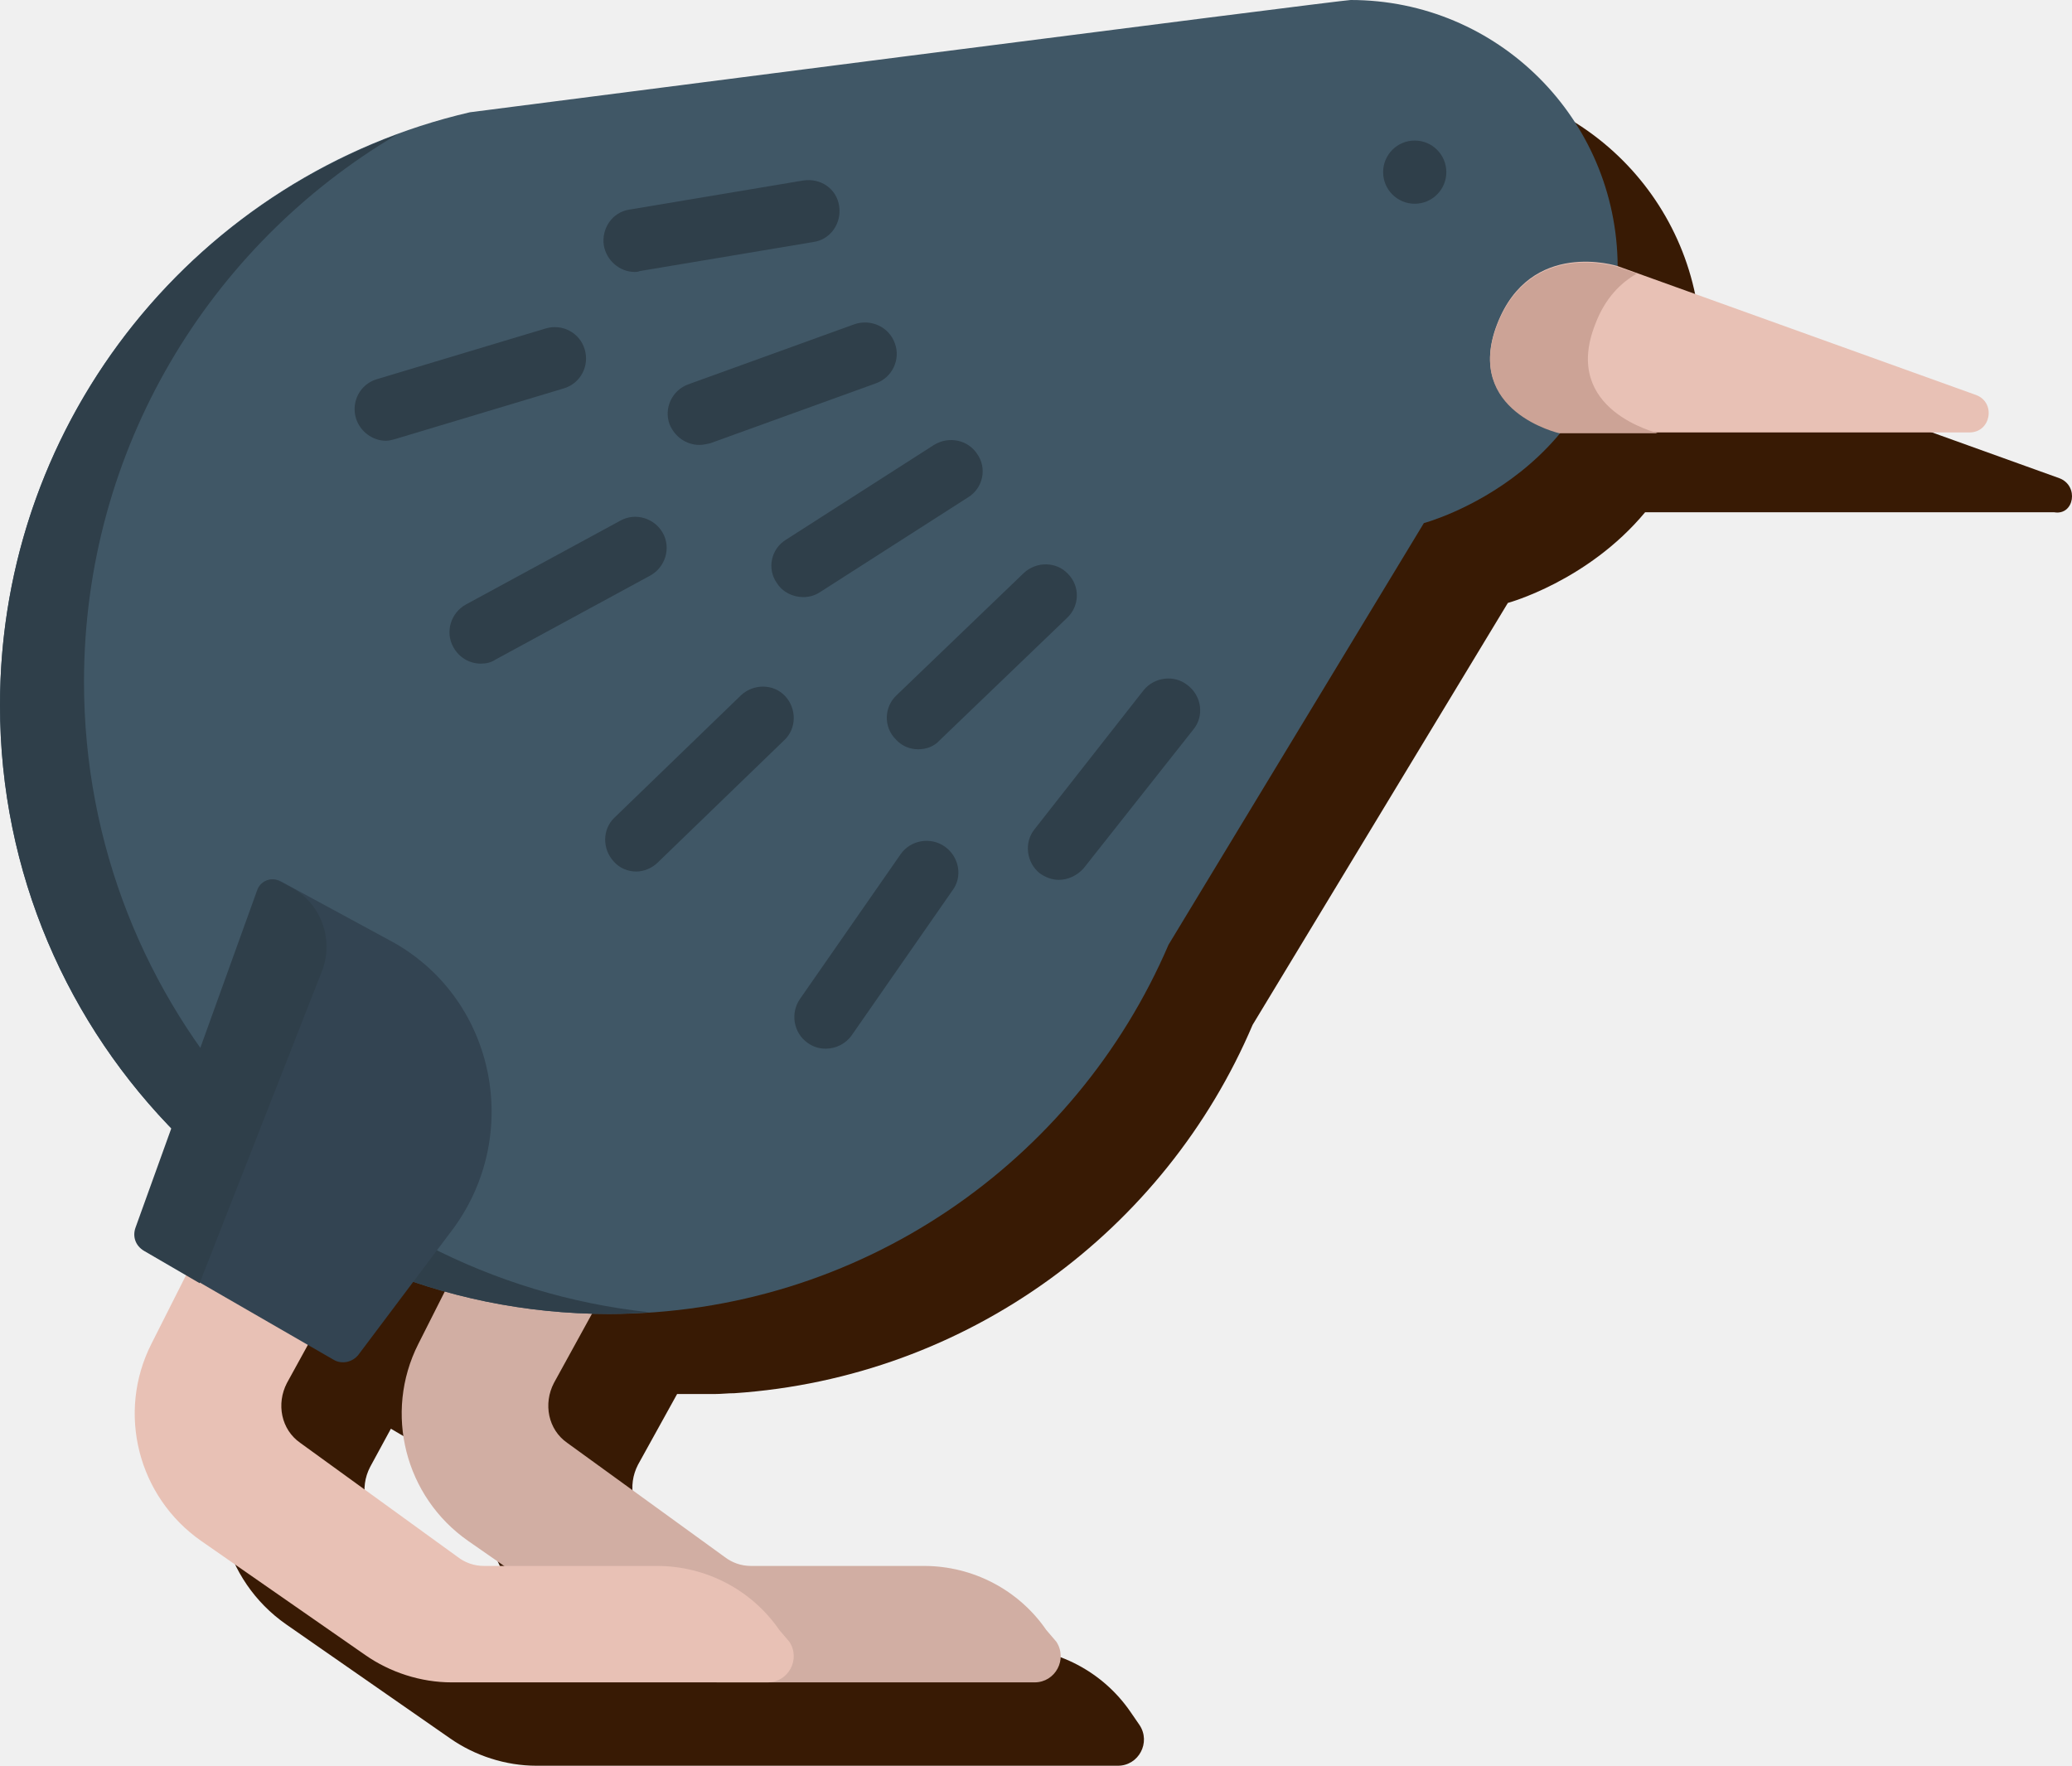
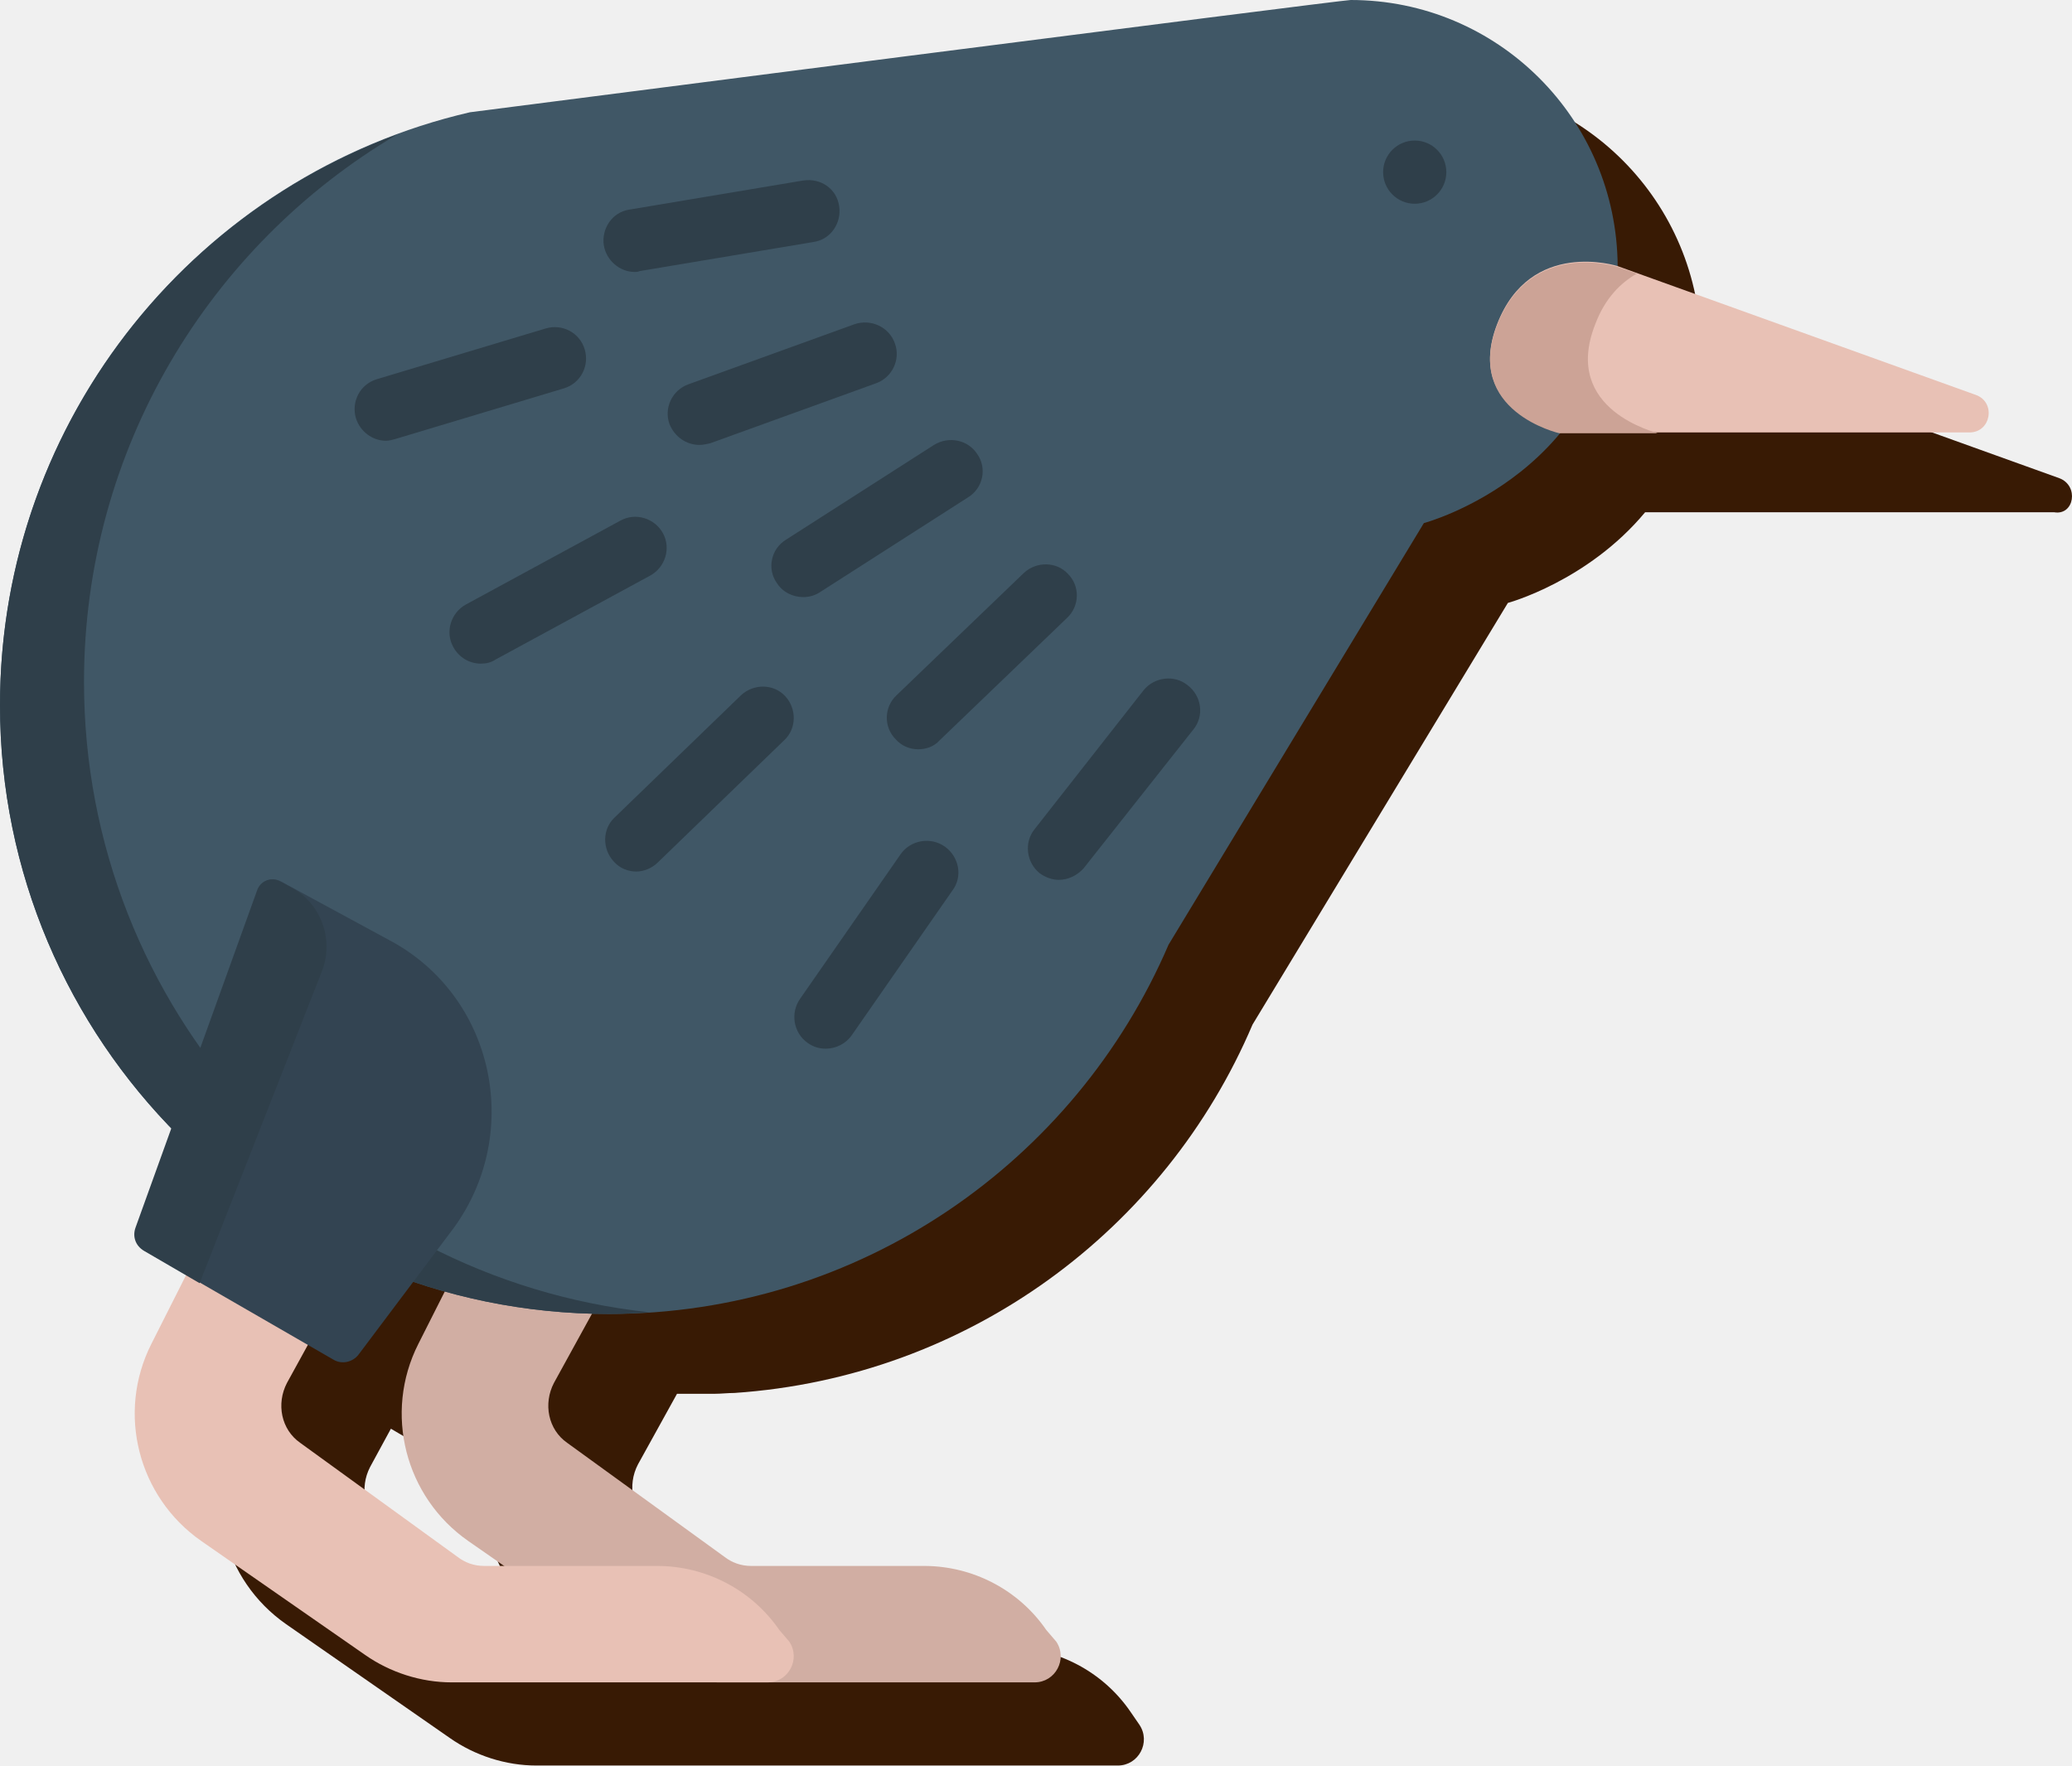
- <svg xmlns="http://www.w3.org/2000/svg" width="65.915mm" height="56.171mm" viewBox="0 0 65.915 56.171" version="1.1" id="svg543">
-   <defs id="defs537">
-     <clipPath clipPathUnits="userSpaceOnUse" id="clipPath488">
-       <g id="use490">
-         <g id="g687">
-           <path d="m 112.7,378 c 9.8,1.2 19.2,2 28.2,2.5 -8.2,5.1 -18.4,10.5 -24.6,13.5 -3.3,1.6 -21.5,9.9 1.2,14.5 20.2,4.1 52.9,-15.4 68.6,-25.9 2.4,1.2 5.2,2.3 8.2,3.4 0,0 22.5,7 49,4.1 0,0.1 0,0.2 -0.1,0.3 0,0.2 -0.1,0.4 -0.1,0.6 0,0.2 -0.1,0.4 -0.1,0.5 0,0.2 -0.1,0.4 -0.1,0.6 0,0.2 0,0.3 0,0.5 0,0.2 0,0.4 -0.1,0.6 0,0.2 0,0.3 0,0.5 0,0.2 0,0.4 0,0.6 0,0.1 0,0.3 0,0.4 0,0.2 0,0.4 0,0.6 0,0.1 0,0.2 0,0.4 0,0.2 0,0.4 0,0.7 0,0.1 0,0.2 0,0.3 0,0.2 0,0.5 0.1,0.7 v 0 0 c 0.4,4.6 2.1,8.4 3.8,10.9 l -6.1,2.4 c -1.5,0.6 -2.2,2.3 -1.6,3.7 0.4,1.1 1.5,1.8 2.7,1.8 0.4,0 0.7,-0.1 1.1,-0.2 l 10.9,-4.3 17.4,8.9 c 0.4,0.2 0.9,0.3 1.3,0.3 1,0 2.1,-0.6 2.6,-1.6 0.7,-1.4 0.2,-3.2 -1.2,-3.9 l -7.9,-4 10.9,-0.4 c 1.6,-0.1 2.8,-1.4 2.8,-3 -0.1,-1.6 -1.4,-2.8 -3,-2.8 l -19.9,0.7 c -0.2,-0.2 -0.5,-0.4 -0.8,-0.5 -0.2,-0.6 -0.5,-1.2 -1,-1.8 0,0 -2,-2.3 -2.7,-6.2 v 0 c -0.2,-1 -0.3,-2.1 -0.2,-3.3 0,-0.1 0,-0.1 0,-0.2 0,-0.2 0,-0.3 0,-0.5 0,-0.1 0,-0.2 0,-0.3 0,-0.2 0,-0.3 0.1,-0.5 0,-0.1 0,-0.2 0.1,-0.4 0,-0.2 0.1,-0.3 0.1,-0.5 0,-0.1 0.1,-0.3 0.1,-0.4 0,-0.2 0.1,-0.3 0.1,-0.5 0,-0.1 0.1,-0.3 0.1,-0.4 0,-0.1 0.1,-0.3 0.1,-0.4 0,-0.2 0.1,-0.3 0.1,-0.5 0,-0.1 0.1,-0.3 0.1,-0.4 0.1,-0.2 0.1,-0.3 0.2,-0.5 0,-0.1 0.1,-0.2 0.1,-0.3 3.1,-0.6 6.2,-1.4 9.3,-2.4 0,0 0,0 0,0.1 0,0.1 0,0.2 0,0.3 0,0.2 0,0.4 0,0.6 0,0.1 0,0.2 0,0.2 0.3,4.5 1.9,8.2 3.5,10.6 l -5.5,2.2 c -1.3,0.5 -2,2.1 -1.5,3.4 0.4,1 1.4,1.7 2.4,1.7 0.3,0 0.6,-0.1 1,-0.2 l 9.9,-3.9 15.9,8.1 c 0.4,0.2 0.8,0.3 1.2,0.3 1,0 1.9,-0.5 2.3,-1.4 0.7,-1.3 0.2,-2.9 -1.1,-3.5 l -7.2,-3.7 9.9,-0.4 c 1.4,-0.1 2.6,-1.3 2.5,-2.7 -0.1,-1.4 -1.2,-2.6 -2.7,-2.5 l -18.1,0.7 c -0.2,-0.2 -0.5,-0.4 -0.7,-0.5 -0.2,-0.6 -0.5,-1.1 -0.9,-1.6 0,0 -1.8,-2.1 -2.4,-5.6 v 0 c -0.2,-0.9 -0.2,-1.9 -0.2,-3 0,-0.1 0,-0.1 0,-0.2 0,-0.2 0,-0.3 0,-0.5 0,-0.1 0,-0.2 0,-0.3 0,-0.1 0,-0.3 0.1,-0.4 0,-0.1 0,-0.2 0,-0.3 0,-0.1 0,-0.3 0.1,-0.4 0,-0.1 0,-0.1 0,-0.2 22.2,-9.5 42.9,-29.5 51.9,-69.2 0.7,-2.9 1.2,-5.8 1.5,-8.9 v 0 c 0,0 0,0 0,0 0,-0.3 0.1,-0.6 0.1,-1 0,-0.1 0,-0.2 0,-0.2 0,-0.3 0.1,-0.6 0.1,-1 0,-0.1 0,-0.1 0,-0.2 0.1,-1 0.1,-2 0.1,-3.1 0,-0.1 0,-0.2 0,-0.4 0,-0.3 0,-0.6 0,-0.9 0,-0.2 0,-0.3 0,-0.5 0,-0.3 0,-0.6 0,-0.9 0,-0.2 0,-0.3 0,-0.5 0,-0.6 0,-1.2 -0.1,-1.8 0,-0.2 0,-0.3 0,-0.5 0,-0.3 0,-0.6 -0.1,-0.9 0,-0.2 0,-0.4 -0.1,-0.7 0,-0.3 -0.1,-0.6 -0.1,-0.9 0,-0.2 0,-0.5 -0.1,-0.7 0,-0.3 -0.1,-0.6 -0.1,-0.9 0,-0.3 -0.1,-0.6 -0.1,-0.9 -0.1,-0.4 -0.1,-0.9 -0.2,-1.3 0,-0.3 -0.1,-0.7 -0.1,-1 0,-0.3 -0.1,-0.5 -0.1,-0.8 -0.1,-0.3 -0.1,-0.6 -0.2,-0.9 0,-0.3 -0.1,-0.6 -0.2,-0.8 -0.1,-0.3 -0.1,-0.7 -0.2,-1 -0.1,-0.3 -0.1,-0.5 -0.2,-0.8 -0.1,-0.6 -0.2,-1.2 -0.4,-1.8 0,-0.2 -0.1,-0.4 -0.1,-0.6 -0.1,-0.4 -0.2,-0.9 -0.3,-1.3 -0.1,-0.3 -0.1,-0.6 -0.2,-0.8 -0.1,-0.4 -0.2,-0.8 -0.3,-1.2 -0.1,-0.3 -0.1,-0.6 -0.2,-0.8 -0.1,-0.5 -0.3,-1 -0.4,-1.5 -0.1,-0.2 -0.1,-0.4 -0.2,-0.7 -0.2,-0.7 -0.4,-1.4 -0.6,-2.2 -0.1,-0.2 -0.1,-0.4 -0.2,-0.7 -0.2,-0.5 -0.3,-1.1 -0.5,-1.7 -0.1,-0.3 -0.2,-0.6 -0.3,-0.9 -0.2,-0.5 -0.3,-1.1 -0.5,-1.6 -0.1,-0.3 -0.2,-0.6 -0.3,-0.8 -0.2,-0.7 -0.4,-1.4 -0.7,-2 -0.1,-0.2 -0.1,-0.3 -0.2,-0.5 -0.3,-0.8 -0.6,-1.7 -0.9,-2.6 -0.1,-0.3 -0.2,-0.5 -0.3,-0.8 -0.2,-0.6 -0.5,-1.3 -0.7,-2 -0.1,-0.3 -0.2,-0.6 -0.3,-0.9 -0.2,-0.6 -0.5,-1.3 -0.7,-2 -0.1,-0.3 -0.2,-0.6 -0.3,-0.9 -0.4,-1 -0.7,-1.9 -1.1,-2.9 -0.3,-0.7 -0.5,-1.5 -0.7,-2.5 -0.1,-0.3 -0.1,-0.6 -0.1,-0.9 0,-0.3 -0.1,-0.6 -0.1,-1 0,-0.1 0,-0.2 0,-0.3 0,-0.1 0,-0.3 0,-0.4 0,-0.1 0,-0.2 0,-0.3 0,-0.1 0,-0.3 0,-0.4 0,-0.1 0,-0.2 0,-0.4 0,-0.1 0,-0.3 0,-0.4 0,-0.1 0,-0.3 0,-0.4 0,-0.1 0,-0.2 0,-0.4 0,-0.2 0,-0.3 0.1,-0.5 0,-0.1 0,-0.3 0.1,-0.4 0,-0.2 0.1,-0.4 0.1,-0.5 0,-0.1 0,-0.2 0.1,-0.3 0,-0.1 0.1,-0.3 0.1,-0.4 0,-0.1 0.1,-0.2 0.1,-0.3 0,-0.1 0.1,-0.3 0.1,-0.4 0,-0.1 0.1,-0.2 0.1,-0.3 0.1,-0.1 0.1,-0.3 0.2,-0.4 0,-0.1 0.1,-0.2 0.1,-0.3 0.1,-0.2 0.2,-0.4 0.3,-0.5 0,0 0,-0.1 0.1,-0.1 0,0 0,0 0,0 0.1,-0.2 0.3,-0.4 0.4,-0.6 0,0 0.1,-0.1 0.1,-0.1 0.1,-0.2 0.3,-0.3 0.4,-0.5 0.1,-0.1 0.1,-0.1 0.2,-0.2 0.1,-0.1 0.3,-0.3 0.4,-0.4 0.1,-0.1 0.1,-0.1 0.2,-0.2 0.2,-0.1 0.3,-0.3 0.5,-0.4 0.1,0 0.1,-0.1 0.2,-0.1 0,0 0,0 0,0 0.2,-0.2 0.4,-0.3 0.7,-0.4 0,0 0,0 0,0 0,0 0.1,0 0.1,-0.1 0.2,-0.1 0.5,-0.2 0.7,-0.3 0.1,0 0.1,0 0.2,-0.1 0,0 0,0 0,0 0.2,-0.1 0.4,-0.2 0.7,-0.3 0.1,0 0.2,-0.1 0.3,-0.1 0,0 0.1,0 0.1,0 0.2,-0.1 0.4,-0.1 0.6,-0.2 0.1,0 0.2,-0.1 0.3,-0.1 0.1,0 0.1,0 0.2,0 0.2,0 0.4,-0.1 0.6,-0.1 0.1,0 0.2,0 0.4,-0.1 0.1,0 0.2,0 0.3,0 0.2,0 0.4,0 0.6,-0.1 0.1,0 0.2,0 0.3,0 0.2,0 0.3,0 0.5,0 0.3,0 0.5,0 0.8,0 0.1,0 0.1,0 0.2,0 0.2,0 0.3,0 0.5,0 0.2,0 0.4,0 0.7,0 0.2,0 0.3,0 0.5,0 0.1,0 0.3,0 0.4,0 0.2,0 0.4,0 0.6,0.1 0.2,0 0.4,0 0.6,0.1 0.2,0 0.4,0.1 0.6,0.1 0.1,0 0.3,0 0.4,0.1 0.2,0 0.4,0.1 0.6,0.1 0.3,0.1 0.6,0.1 0.9,0.2 0.1,0 0.2,0 0.3,0.1 0.2,0 0.4,0.1 0.6,0.1 0.6,0.1 1.2,0.3 1.8,0.5 0,0 0,-0.1 0,-0.4 0,-0.1 0,-0.1 0,-0.2 0,-0.1 0,-0.3 0,-0.4 0,-0.3 -0.1,-0.6 -0.2,-1 -0.1,-0.5 -0.3,-1.1 -0.6,-1.7 -0.1,-0.1 -0.1,-0.2 -0.2,-0.4 -0.4,-0.8 -1,-1.8 -1.8,-2.8 -0.5,-0.7 -1.1,-1.4 -1.8,-2.1 -0.3,-0.4 -0.7,-0.7 -1.1,-1.1 -1.3,-1.3 -2.9,-2.7 -5,-4.2 0,0 0,0 0,-0.1 0,0 0,0 0,0 0,-0.1 0,-0.1 -0.1,-0.2 0,0 0,0 0,0 v 0 c -0.1,-0.4 -0.4,-1.1 -0.8,-2.1 -0.1,-0.2 -0.2,-0.4 -0.2,-0.6 -0.2,-0.5 -0.5,-1 -0.7,-1.6 -0.1,-0.2 -0.2,-0.4 -0.3,-0.6 -0.2,-0.4 -0.4,-0.8 -0.6,-1.2 -0.2,-0.5 -0.5,-0.9 -0.8,-1.4 -0.1,-0.2 -0.3,-0.4 -0.4,-0.7 -0.3,-0.5 -0.6,-0.9 -0.9,-1.4 -0.2,-0.3 -0.3,-0.5 -0.5,-0.8 -0.3,-0.4 -0.5,-0.7 -0.8,-1.1 -0.2,-0.2 -0.4,-0.5 -0.5,-0.7 -0.4,-0.5 -0.8,-0.9 -1.2,-1.4 -1.2,-1.3 -2.6,-2.6 -4.1,-3.6 -0.3,-0.2 -0.7,-0.5 -1.1,-0.7 -0.3,-0.2 -0.7,-0.4 -1,-0.6 -0.2,-0.1 -0.4,-0.2 -0.6,-0.3 -1.3,-0.6 -2.7,-1.1 -4.3,-1.4 -0.6,-0.1 -1.3,-0.2 -2,-0.2 -0.3,0 -0.7,0 -1,0 -3.2,0 -6.7,0.9 -10.7,2.9 -0.4,0.2 -0.9,0.5 -1.3,0.7 -2.7,1.6 -5.6,3.7 -8.6,6.5 -2,1.9 -4.2,4 -6.4,6.5 -0.7,0.7 -1.2,1.5 -1.8,2.2 -0.3,0.5 -0.7,1 -0.9,1.5 -0.7,1.3 -1.2,2.6 -1.7,4 -0.2,0.6 -0.3,1.2 -0.4,1.8 -0.1,0.3 -0.1,0.6 -0.2,1 -0.1,0.7 -0.2,1.3 -0.3,2.1 -0.3,2.2 -0.4,4.6 -0.6,7.6 -0.2,5.4 -0.4,12.4 -1.1,21.9 0,0 0,0 0,0 0,0 0,0 0,0 0,0 0,0.1 0,0.1 0,0 0,0 0,0.1 0,0 0,0.1 0,0.1 0,0 0,0.1 0,0.1 0,0 0,0.1 0,0.1 -0.1,0.2 -0.1,0.5 -0.3,0.9 0,0 0,0 0,0 0,0.1 -0.1,0.2 -0.1,0.4 0,0 0,0 0,0.1 -0.1,0.1 -0.1,0.3 -0.2,0.4 0,0 0,0 0,0 0,0.1 -0.1,0.2 -0.1,0.2 -0.4,0.8 -0.9,1.6 -1.3,2.4 0,0.1 -0.1,0.2 -0.1,0.2 -0.4,0.7 -0.9,1.4 -1.3,2.1 -0.1,0.1 -0.1,0.2 -0.2,0.3 -0.4,0.7 -0.9,1.3 -1.4,1.9 -0.1,0.1 -0.1,0.2 -0.2,0.3 -0.5,0.6 -0.9,1.2 -1.4,1.7 -0.1,0.1 -0.1,0.1 -0.2,0.2 0,0 0,0 0,0 -2.2,2.4 -5.1,4.9 -8.8,7.5 0,0 -0.1,0.1 -0.1,0.1 -0.4,0.3 -0.9,0.6 -1.3,0.9 -0.1,0 -0.1,0.1 -0.2,0.1 -0.5,0.3 -0.9,0.6 -1.4,0.9 -0.8,0.5 -1.6,0.9 -2.4,1.4 -7.4,3 -14.1,6 -20.2,9.1 -3.7,1.8 -7.3,3.8 -10.8,5.9 -35.1,20.5 -42.1,39.6 -42.1,39.6 v 0 C 73.4,371.3 112.7,378 112.7,378 Z" id="path623" style="fill:#381a04" />
-           <g id="g685">
-             <g id="g629">
-               <g id="g627">
-                 <path d="m 284.3,388 -20,0.7 c -1.2,0 -2.2,0.9 -2.5,2.1 -0.3,1.2 0.3,2.4 1.4,2.9 l 16.1,8.3 c 0.4,0.2 0.8,0.3 1.2,0.3 1,0 1.9,-0.5 2.3,-1.4 0.7,-1.3 0.2,-2.9 -1.1,-3.5 l -7.2,-3.7 9.9,-0.4 c 1.4,-0.1 2.6,-1.3 2.5,-2.7 0.1,-1.5 -1.1,-2.6 -2.6,-2.6 z" id="path625" style="fill:#de8976" />
-               </g>
-             </g>
-             <g id="g635">
-               <g id="g633">
-                 <path d="m 263.5,388.2 -11.9,4.7 c -1.3,0.5 -2,2.1 -1.5,3.4 0.4,1 1.4,1.7 2.4,1.7 0.3,0 0.6,-0.1 1,-0.2 l 11.9,-4.7 c 1.3,-0.5 2,-2.1 1.5,-3.4 -0.5,-1.4 -2,-2 -3.4,-1.5 z" id="path631" style="fill:#de8976" />
-               </g>
-             </g>
-             <g id="g639">
-               <path d="m 263.7,363.1 c -2,-1.2 -4.6,-0.6 -5.8,1.3 -8,12.8 -3.2,23.8 0.4,27.8 0.8,0.9 2,1.4 3.1,1.4 1,0 2,-0.4 2.8,-1.1 1.7,-1.6 1.9,-4.2 0.3,-5.9 -0.1,-0.1 -6.2,-7.1 0.4,-17.8 1.3,-1.9 0.7,-4.5 -1.2,-5.7 z" id="path637" style="fill:#de8976" />
-             </g>
-             <path d="m 263.7,363.1 c -2,-1.2 -4.6,-0.6 -5.8,1.3 -3.7,6 -4.7,11.7 -4.2,16.4 2.3,0.8 5.2,1.2 8.5,0.2 -0.5,-3 -0.2,-7.2 2.9,-12.1 1.1,-2 0.5,-4.6 -1.4,-5.8 z" id="path641" style="fill:#429699" />
-             <g id="g647">
-               <g id="g645">
-                 <path d="m 267.7,398.1 -21.9,0.8 c -1.3,0 -2.4,1 -2.7,2.3 -0.3,1.3 0.3,2.6 1.5,3.2 l 17.7,9.1 c 0.4,0.2 0.9,0.3 1.3,0.3 1,0 2.1,-0.6 2.6,-1.6 0.7,-1.4 0.2,-3.2 -1.2,-3.9 l -7.9,-4 10.9,-0.4 c 1.6,-0.1 2.8,-1.4 2.8,-3 -0.2,-1.6 -1.5,-2.8 -3.1,-2.8 z" id="path643" style="fill:#ed917d" />
-               </g>
-             </g>
-             <g id="g653">
-               <g id="g651">
-                 <path d="m 244.8,398.3 -13,5.1 c -1.5,0.6 -2.2,2.3 -1.6,3.7 0.4,1.1 1.5,1.8 2.7,1.8 0.4,0 0.7,-0.1 1.1,-0.2 l 13,-5.1 c 1.5,-0.6 2.2,-2.3 1.6,-3.7 -0.7,-1.4 -2.3,-2.2 -3.8,-1.6 z" id="path649" style="fill:#ed917d" />
-               </g>
-             </g>
-             <path d="m 312.9,214.9 c 0,0 -13.6,-43.6 -48.9,-4.1 -7.1,7.9 -5,14.3 -6.9,42 0,0 -2.7,16.3 -32.4,27.8 -29.7,11.4 -58,37.6 -63,51.9 0,0 -19,31.5 23.6,46.2 0,0 105.2,32.6 128.8,-72.2 3.1,-13.8 3.8,-27.7 -9.5,-62.4 -2.1,-5.5 -2.8,-20.8 18.8,-14.9 0,0 1.2,-5.7 -10.5,-14.3 z" id="path655" style="fill:#5b4d55" />
-             <path d="m 140.3,367.3 c -7.7,6.2 -24.4,15.2 -33.1,19.3 -3.3,1.6 -21.5,9.9 1.2,14.5 27.4,5.7 77.6,-32.1 77.6,-32.1 -4.5,-5.5 -37.9,-7.9 -45.7,-1.7 z" id="path657" style="fill:#6e5f68" />
-             <path d="m 312.9,214.9 c 0,0 -13.6,-43.6 -48.9,-4.1 -7.1,7.9 -5,14.3 -6.9,42 0,0 -1.9,11 -18.9,21.3 0.5,18.6 7,37.4 27.6,47.7 32.8,16.4 45.2,-6.4 49.8,-24.2 1.3,-11.6 -0.5,-26.1 -11.1,-53.5 -2.1,-5.5 -2.8,-20.8 18.8,-14.9 0.1,0 1.3,-5.7 -10.4,-14.3 z" id="path659" style="fill:#429699" />
-             <path d="m 256.2,255.4 c -8,15.6 -20.4,20 -20.4,20 -63.2,27.7 -73.1,54.6 -73.1,54.6 -98.3,33.9 -59,40.6 -59,40.6 70.8,8.6 120.5,-1.9 146.9,-15 26.5,-13.1 26.5,-31 16.7,-53.4 -9.7,-22.4 -11.1,-46.8 -11.1,-46.8 z" id="path661" style="fill:#b8969c" />
-             <path d="m 312.9,214.9 c 0,0 -13.6,-43.6 -48.9,-4.1 -0.2,0.2 -0.4,0.4 -0.6,0.7 3.5,10.5 13.4,28.3 40.3,29.3 -0.9,-6.6 1.5,-16.6 19.6,-11.6 0.1,0 1.3,-5.7 -10.4,-14.3 z" id="path663" style="fill:#54bec2" />
-             <path d="m 312.9,214.9 c 0,0 0,-0.1 -0.1,-0.3 -3.6,2.5 -10.4,8.5 -7.7,17.7 2.3,-3.8 7.5,-6.1 18.3,-3.1 0,0 1.2,-5.7 -10.5,-14.3 z" id="path665" style="fill:#6a6d7d" />
-             <circle transform="matrix(0.9969,-0.07818318,0.07818318,0.9969,-15.934,23.4597)" cx="291.6" cy="215.2" id="circle667" r="4.5" style="fill:#ffffff" />
-             <circle transform="matrix(0.9969,-0.07819314,0.07819314,0.9969,-15.936,23.4628)" cx="291.6" cy="215.2" id="circle669" r="2.7" style="fill:#6a6d7d" />
-             <path d="m 256.2,255.4 c -8,15.6 -20.4,20 -20.4,20 -62.4,25 -73.1,54.6 -73.1,54.6 -1,0.3 19.1,33 80.9,28.8 2.5,-1 4.8,-2.1 7,-3.2 26.5,-13.1 26.5,-31 16.7,-53.4 -9.7,-22.4 -11.1,-46.8 -11.1,-46.8 z" id="path671" style="fill:#b6b2a2" />
-             <path d="m 256.2,255.4 c -3.7,7.2 -8.3,12 -12.2,15.1 1.6,8.6 4.1,19.3 8.8,29.6 24,52.7 -39.5,57.1 -46.3,56.5 10.2,2.2 22.5,3.3 37.1,2.3 2.5,-1 4.8,-2.1 7,-3.2 26.5,-13.1 26.5,-31 16.7,-53.4 -9.7,-22.5 -11.1,-46.9 -11.1,-46.9 z" id="path673" style="fill:#a6a394" />
-             <path d="m 234.3,319 c -4.3,-3.2 -6.6,-7.7 -5.9,-11.2 0,0 0,0 0,0 0,0 0,0 0,0 -3.1,1.6 -8.1,0.8 -12.4,-2.4 -4.3,-3.2 -6.6,-7.7 -5.9,-11.2 -0.7,0.4 -1.3,0.9 -1.8,1.5 -2.5,3.4 -0.3,9.4 5,13.3 4.3,3.2 9.3,4 12.4,2.4 -0.7,3.4 1.6,8 5.9,11.2 5.3,3.9 11.6,4.3 14.2,0.9 0.5,-0.6 0.8,-1.4 0.9,-2.1 -3.1,1.6 -8.1,0.7 -12.4,-2.4 z" id="path675" style="fill:#838075" />
-             <path d="m 227.8,342.4 c -4,-3.2 -6.1,-7.7 -5.4,-11 0,0 0,-0.1 0,-0.1 0,0 0,0 0,0 0,0 0,0 0,0 0,0 -0.1,0 -0.1,0 -3.1,1.4 -7.8,0.4 -11.9,-2.8 -4.1,-3.3 -6.1,-7.7 -5.4,-11.1 0,0 0,0 0,0 0,0 0,0 0,0 -3.1,1.5 -7.9,0.5 -12,-2.8 -4.1,-3.3 -6.1,-7.7 -5.4,-11.1 -0.7,0.3 -1.3,0.8 -1.8,1.4 -2.6,3.2 -0.6,9.1 4.4,13.1 4.1,3.3 8.9,4.3 12,2.7 -0.8,3.3 1.3,7.8 5.4,11.1 4.1,3.2 8.9,4.2 12,2.8 -0.8,3.3 1.3,7.8 5.4,11 5,4 11.2,4.6 13.8,1.3 0.5,-0.6 0.8,-1.3 1,-2 -3.1,1.8 -7.9,0.8 -12,-2.5 z" id="path677" style="fill:#838075" />
-             <g id="g681">
-               <path d="m 244.9,370.7 c -2.2,-1.3 -5,-0.7 -6.4,1.5 -8.7,14.1 -3.5,26.2 0.5,30.6 0.9,1 2.2,1.5 3.4,1.5 1.1,0 2.2,-0.4 3.1,-1.2 1.9,-1.7 2,-4.6 0.3,-6.5 -0.1,-0.1 -6.8,-7.8 0.5,-19.6 1.5,-2.1 0.8,-5 -1.4,-6.3 z" id="path679" style="fill:#ed917d" />
-             </g>
-             <path d="m 244.9,370.7 c -2.2,-1.3 -5,-0.7 -6.4,1.5 -4.1,6.6 -5.1,12.8 -4.6,18 2.5,0.9 5.8,1.3 9.3,0.2 -0.6,-3.4 -0.2,-7.9 3.2,-13.3 1.4,-2.2 0.7,-5.1 -1.5,-6.4 z" id="path683" style="fill:#429699" />
-           </g>
-         </g>
-       </g>
-     </clipPath>
-   </defs>
-   <g id="layer1" transform="translate(50.74921,34.60351)">
-     <path style="fill:#381a04;stroke-width:0.265" id="path4" d="M 14.762,-19.39 3.358,-23.491 c 0,-4.683 -3.784,-8.493 -8.467,-8.493 -0.291,0 -28.019,3.572 -28.019,3.572 -0.794,0.185 -1.587,0.423 -2.328,0.714 0,0 0,0 0,0 0,0 0,0 0,0 -0.053,0.026 -0.106,0.026 -0.132,0.053 -0.185,0.079 -0.397,0.159 -0.582,0.238 -0.079,0.026 -0.185,0.079 -0.265,0.106 -0.159,0.053 -0.291,0.132 -0.45,0.185 -0.106,0.053 -0.185,0.106 -0.291,0.132 -0.132,0.053 -0.265,0.132 -0.397,0.212 -0.106,0.053 -0.185,0.106 -0.291,0.159 -0.132,0.079 -0.265,0.132 -0.37,0.212 -0.106,0.053 -0.185,0.106 -0.291,0.159 -0.132,0.079 -0.238,0.159 -0.37,0.212 -0.106,0.053 -0.185,0.132 -0.291,0.185 -0.132,0.079 -0.238,0.159 -0.37,0.238 -0.106,0.053 -0.185,0.132 -0.265,0.185 -0.132,0.079 -0.238,0.159 -0.344,0.265 -0.079,0.053 -0.185,0.132 -0.265,0.185 -0.132,0.106 -0.238,0.185 -0.37,0.291 -0.079,0.053 -0.159,0.132 -0.238,0.185 -0.132,0.106 -0.265,0.238 -0.397,0.344 -0.053,0.053 -0.106,0.106 -0.159,0.159 -0.185,0.159 -0.37,0.344 -0.556,0.503 -0.053,0.053 -0.106,0.106 -0.159,0.159 -0.132,0.132 -0.265,0.265 -0.37,0.397 -0.079,0.079 -0.132,0.159 -0.212,0.212 -0.106,0.106 -0.212,0.238 -0.318,0.344 -0.079,0.079 -0.132,0.159 -0.212,0.238 -0.106,0.106 -0.185,0.212 -0.291,0.344 -0.079,0.079 -0.132,0.185 -0.212,0.265 -0.079,0.106 -0.185,0.238 -0.265,0.344 -0.079,0.079 -0.132,0.185 -0.212,0.265 -0.079,0.106 -0.159,0.238 -0.238,0.344 -0.053,0.079 -0.132,0.185 -0.185,0.291 -0.079,0.132 -0.159,0.238 -0.238,0.37 -0.053,0.106 -0.106,0.185 -0.185,0.291 -0.079,0.132 -0.159,0.265 -0.238,0.397 -0.053,0.079 -0.106,0.185 -0.159,0.265 -0.079,0.132 -0.159,0.291 -0.238,0.423 -0.053,0.079 -0.079,0.159 -0.132,0.238 -0.106,0.185 -0.185,0.37 -0.265,0.556 -0.026,0.053 -0.053,0.079 -0.053,0.132 -0.106,0.238 -0.212,0.476 -0.318,0.714 -0.026,0.079 -0.053,0.159 -0.079,0.212 -0.053,0.159 -0.132,0.344 -0.185,0.503 -0.026,0.106 -0.053,0.185 -0.106,0.291 -0.053,0.159 -0.106,0.291 -0.159,0.45 -0.026,0.106 -0.053,0.212 -0.106,0.318 -0.053,0.159 -0.079,0.291 -0.132,0.45 -0.026,0.106 -0.053,0.212 -0.079,0.318 -0.026,0.159 -0.079,0.291 -0.106,0.45 -0.026,0.106 -0.053,0.212 -0.079,0.344 -0.026,0.159 -0.053,0.291 -0.079,0.45 -0.026,0.106 -0.053,0.212 -0.053,0.344 -0.026,0.159 -0.053,0.318 -0.079,0.45 -0.026,0.106 -0.026,0.212 -0.053,0.344 -0.026,0.159 -0.026,0.318 -0.053,0.476 0,0.106 -0.026,0.212 -0.026,0.318 -0.026,0.185 -0.026,0.37 -0.026,0.529 0,0.079 0,0.185 -0.026,0.265 0,0.265 -0.026,0.556 -0.026,0.82 0,2.672 0.529,5.212 1.535,7.541 0.238,0.582 0.529,1.138 0.82,1.693 0.159,0.265 0.318,0.556 0.476,0.82 0.741,1.244 1.64,2.381 2.646,3.413 l -1.138,3.149 c -0.026,0.053 -0.026,0.132 -0.026,0.185 0,0.212 0.106,0.45 0.291,0.556 l 1.376,0.794 -1.111,2.223 c -1.111,2.196 -0.423,4.868 1.587,6.271 l 5.212,3.625 c 0.794,0.556 1.773,0.873 2.752,0.873 h 8.467 1.561 8.467 c 0.661,0 1.058,-0.741 0.688,-1.296 l -0.291,-0.423 c -0.873,-1.27 -2.328,-2.037 -3.889,-2.037 h -5.503 c -0.318,0 -0.609,-0.106 -0.847,-0.291 l -5.001,-3.625 c -0.609,-0.423 -0.767,-1.244 -0.423,-1.905 l 1.244,-2.249 c 0.185,0 0.344,0 0.529,0 v 0 0 c 0.212,0 0.45,0 0.661,0 0.212,0 0.423,-0.026 0.635,-0.026 0,0 0,0 0,0 v 0 c 7.435,-0.503 13.705,-5.186 16.484,-11.721 L -2.781,-15.421 c 0,0 2.54,-0.688 4.366,-2.884 h 3.096 v 0 h 9.922 c 0.635,0.106 0.794,-0.847 0.159,-1.085 z m -47.995,36.513 1.085,0.767 h -0.556 c -0.318,0 -0.609,-0.106 -0.847,-0.291 l -5.001,-3.625 c -0.609,-0.423 -0.767,-1.244 -0.423,-1.905 l 0.661,-1.217 0.767,0.45 c 0.265,0.159 0.609,0.079 0.794,-0.159 l 1.746,-2.328 c 0.344,0.132 0.714,0.238 1.058,0.317 l -0.873,1.693 c -1.085,2.196 -0.423,4.895 1.587,6.297 z" />
-     <g transform="matrix(0.2645833,0,0,0.2645833,-336.3669,-90.50997)" id="g58">
-       <path style="fill:#d1aea3" id="path22" d="m 1205.3,407.3 c -3.3,-4.8 -8.8,-7.7 -14.7,-7.7 h -20.8 c -1.2,0 -2.3,-0.4 -3.2,-1.1 l -18.9,-13.7 c -2.3,-1.6 -2.9,-4.7 -1.6,-7.2 l 15.5,-28.2 -15.8,-8.2 -16,31.7 c -4.2,8.3 -1.6,18.4 6,23.7 l 19.7,13.7 c 3,2.1 6.7,3.3 10.4,3.3 h 38 c 2.5,0 4,-2.8 2.6,-4.9 z" />
-       <path style="fill:#405766" id="path24" d="m 1241.9,211.3 c -1.1,0 -105.9,13.5 -105.9,13.5 -32.4,7.5 -56.5,36.6 -56.5,71.3 0,40.4 32.8,73.2 73.2,73.2 30.2,0 56.1,-18.3 67.3,-44.4 l 30.7,-50.7 c 0,0 23.3,-6.2 23.3,-30.9 -0.1,-17.7 -14.4,-32 -32.1,-32 z" />
-       <path style="fill:#2f3f4a" id="path26" d="m 1089.6,293.3 c 0,-28 15.1,-52.5 37.6,-65.8 -27.9,10.3 -47.7,37.2 -47.7,68.6 0,40.4 32.8,73.2 73.2,73.2 1.7,0 3.3,-0.1 4.9,-0.2 -38.2,-4.1 -68,-36.5 -68,-75.8 z" />
-       <circle style="fill:#2f3f4a" r="3.8" id="ellipse28" cy="232" cx="1249.6" />
-       <path style="fill:#e8c1b5" id="path30" d="M 1317.1,258.8 1274,243.3 c 0,0 -10.5,-3.4 -14.5,7 -4,10.4 7.5,13 7.5,13 h 49.3 c 2.6,0 3.2,-3.6 0.8,-4.5 z" />
-       <path style="fill:#cca396" id="path32" d="m 1271.3,250.3 c 1.2,-3.2 3.1,-5 5,-6.1 l -2.3,-0.8 c 0,0 -10.5,-3.4 -14.5,7 -4,10.4 7.5,13 7.5,13 h 11.8 c 0,-0.1 -11.6,-2.7 -7.5,-13.1 z" />
-       <path style="fill:#e8c1b5" id="path34" d="m 1173.2,407.3 c -3.3,-4.8 -8.8,-7.7 -14.7,-7.7 h -20.8 c -1.2,0 -2.3,-0.4 -3.2,-1.1 l -18.9,-13.7 c -2.3,-1.6 -2.9,-4.7 -1.6,-7.2 l 15.5,-28.2 -15.8,-8.2 -16,31.7 c -4.2,8.3 -1.6,18.4 6,23.7 l 19.7,13.7 c 3,2.1 6.7,3.3 10.4,3.3 h 38 c 2.5,0 4,-2.8 2.6,-4.9 z" />
-       <path style="fill:#334452" id="path36" d="m 1126.4,324.4 -13.1,-7.1 c -1.1,-0.6 -2.4,-0.1 -2.8,1.1 l -14.6,40.5 c -0.4,1.1 0,2.2 1,2.8 l 22.7,13.1 c 1,0.6 2.3,0.3 3,-0.6 l 11.5,-15.3 c 8.3,-11.5 4.8,-27.8 -7.7,-34.5 z" />
-       <path style="fill:#2f3f4a" id="path38" d="m 1114.5,318 -1.3,-0.7 c -1.1,-0.6 -2.4,-0.1 -2.8,1.1 l -14.6,40.5 c -0.4,1.1 0,2.2 1,2.8 l 6.7,3.9 14.7,-37.5 c 1.5,-3.8 -0.1,-8.2 -3.7,-10.1 z" />
-       <path style="fill:#2f3f4a" id="path40" d="m 1176.1,233 -20.9,3.5 c -2.1,0.3 -3.4,2.3 -3.1,4.3 0.3,1.8 1.9,3.2 3.7,3.2 0.2,0 0.4,0 0.6,-0.1 l 20.9,-3.5 c 2.1,-0.3 3.4,-2.3 3.1,-4.3 -0.3,-2.1 -2.2,-3.4 -4.3,-3.1 z" />
-       <path style="fill:#2f3f4a" id="path42" d="m 1145.1,250.8 -20.3,6.1 c -2,0.6 -3.1,2.7 -2.5,4.7 0.5,1.6 2,2.7 3.6,2.7 0.4,0 0.7,-0.1 1.1,-0.2 l 20.3,-6.1 c 2,-0.6 3.1,-2.7 2.5,-4.7 -0.6,-2 -2.7,-3.1 -4.7,-2.5 z" />
-       <path style="fill:#2f3f4a" id="path44" d="m 1222.3,293.7 c -1.6,-1.3 -4,-1 -5.3,0.6 l -13.1,16.7 c -1.3,1.6 -1,4 0.6,5.3 0.7,0.5 1.5,0.8 2.3,0.8 1.1,0 2.2,-0.5 3,-1.4 L 1223,299 c 1.3,-1.6 1,-4 -0.7,-5.3 z" />
-       <path style="fill:#2f3f4a" id="path46" d="m 1182.2,250.3 -19.9,7.2 c -2,0.7 -3,2.9 -2.3,4.8 0.6,1.5 2,2.5 3.6,2.5 0.4,0 0.9,-0.1 1.3,-0.2 l 19.9,-7.2 c 2,-0.7 3,-2.9 2.3,-4.8 -0.7,-2 -2.9,-3 -4.9,-2.3 z" />
-       <path style="fill:#2f3f4a" id="path48" d="m 1154.1,273.9 -18.6,10.1 c -1.8,1 -2.5,3.3 -1.5,5.1 0.7,1.3 2,2 3.3,2 0.6,0 1.2,-0.1 1.8,-0.5 l 18.6,-10.1 c 1.8,-1 2.5,-3.3 1.5,-5.1 -1,-1.8 -3.3,-2.5 -5.1,-1.5 z" />
-       <path style="fill:#2f3f4a" id="path50" d="m 1168.6,294.9 -15.2,14.7 c -1.5,1.4 -1.5,3.8 -0.1,5.3 0.7,0.8 1.7,1.2 2.7,1.2 0.9,0 1.9,-0.4 2.6,-1.1 l 15.2,-14.7 c 1.5,-1.4 1.5,-3.8 0.1,-5.3 -1.4,-1.5 -3.8,-1.5 -5.3,-0.1 z" />
-       <path style="fill:#2f3f4a" id="path52" d="m 1193.1,313.1 c -1.7,-1.2 -4.1,-0.8 -5.3,0.9 l -12.1,17.4 c -1.2,1.7 -0.8,4.1 0.9,5.3 0.7,0.5 1.4,0.7 2.2,0.7 1.2,0 2.4,-0.6 3.1,-1.6 l 12.1,-17.4 c 1.3,-1.7 0.8,-4.1 -0.9,-5.3 z" />
-       <path style="fill:#2f3f4a" id="path54" d="m 1202.6,280.2 -15.3,14.7 c -1.5,1.4 -1.6,3.8 -0.1,5.3 0.7,0.8 1.7,1.2 2.7,1.2 0.9,0 1.9,-0.3 2.6,-1.1 l 15.3,-14.7 c 1.5,-1.4 1.6,-3.8 0.1,-5.3 -1.4,-1.5 -3.8,-1.5 -5.3,-0.1 z" />
-       <path style="fill:#2f3f4a" id="path56" d="m 1191.8,264.8 -17.8,11.4 c -1.8,1.1 -2.3,3.5 -1.1,5.2 0.7,1.1 1.9,1.7 3.2,1.7 0.7,0 1.4,-0.2 2,-0.6 l 17.8,-11.4 c 1.8,-1.1 2.3,-3.5 1.1,-5.2 -1.1,-1.7 -3.4,-2.2 -5.2,-1.1 z" />
-     </g>
+ <svg xmlns="http://www.w3.org/2000/svg" xml:space="preserve" enable-background="new 0 0 1400 980" viewBox="0 0 249.128 212.3" height="212.3" width="249.128" y="0px" x="0px" id="Layer_1" version="1.0">
+   <defs id="defs267">
+ 	
+ 	
+ 	
+ 	
+ 	
+ 	
+ 	
+ 	
+ 
+ 	
+ 	
+ 	
+ 	
+ 	
+ 	
+ 	
+ 	
+ </defs>
+   <path d="M 247.6,57.5 204.5,42 c 0,-17.7 -14.3,-32.1 -32,-32.1 -1.1,0 -105.9,13.5 -105.9,13.5 -3,0.7 -6,1.6 -8.8,2.7 0,0 0,0 0,0 0,0 0,0 0,0 -0.2,0.1 -0.4,0.1 -0.5,0.2 -0.7,0.3 -1.5,0.6 -2.2,0.9 -0.3,0.1 -0.7,0.3 -1,0.4 -0.6,0.2 -1.1,0.5 -1.7,0.7 -0.4,0.2 -0.7,0.4 -1.1,0.5 -0.5,0.2 -1,0.5 -1.5,0.8 -0.4,0.2 -0.7,0.4 -1.1,0.6 -0.5,0.3 -1,0.5 -1.4,0.8 -0.4,0.2 -0.7,0.4 -1.1,0.6 -0.5,0.3 -0.9,0.6 -1.4,0.8 -0.4,0.2 -0.7,0.5 -1.1,0.7 -0.5,0.3 -0.9,0.6 -1.4,0.9 -0.4,0.2 -0.7,0.5 -1,0.7 -0.5,0.3 -0.9,0.6 -1.3,1 -0.3,0.2 -0.7,0.5 -1,0.7 -0.5,0.4 -0.9,0.7 -1.4,1.1 -0.3,0.2 -0.6,0.5 -0.9,0.7 -0.5,0.4 -1,0.9 -1.5,1.3 -0.2,0.2 -0.4,0.4 -0.6,0.6 -0.7,0.6 -1.4,1.3 -2.1,1.9 -0.2,0.2 -0.4,0.4 -0.6,0.6 -0.5,0.5 -1,1 -1.4,1.5 -0.3,0.3 -0.5,0.6 -0.8,0.8 -0.4,0.4 -0.8,0.9 -1.2,1.3 -0.3,0.3 -0.5,0.6 -0.8,0.9 -0.4,0.4 -0.7,0.8 -1.1,1.3 -0.3,0.3 -0.5,0.7 -0.8,1 -0.3,0.4 -0.7,0.9 -1,1.3 -0.3,0.3 -0.5,0.7 -0.8,1 -0.3,0.4 -0.6,0.9 -0.9,1.3 -0.2,0.3 -0.5,0.7 -0.7,1.1 -0.3,0.5 -0.6,0.9 -0.9,1.4 -0.2,0.4 -0.4,0.7 -0.7,1.1 -0.3,0.5 -0.6,1 -0.9,1.5 -0.2,0.3 -0.4,0.7 -0.6,1 -0.3,0.5 -0.6,1.1 -0.9,1.6 -0.2,0.3 -0.3,0.6 -0.5,0.9 -0.4,0.7 -0.7,1.4 -1,2.1 -0.1,0.2 -0.2,0.3 -0.2,0.5 -0.4,0.9 -0.8,1.8 -1.2,2.7 -0.1,0.3 -0.2,0.6 -0.3,0.8 -0.2,0.6 -0.5,1.3 -0.7,1.9 -0.1,0.4 -0.2,0.7 -0.4,1.1 -0.2,0.6 -0.4,1.1 -0.6,1.7 -0.1,0.4 -0.2,0.8 -0.4,1.2 -0.2,0.6 -0.3,1.1 -0.5,1.7 -0.1,0.4 -0.2,0.8 -0.3,1.2 -0.1,0.6 -0.3,1.1 -0.4,1.7 -0.1,0.4 -0.2,0.8 -0.3,1.3 -0.1,0.6 -0.2,1.1 -0.3,1.7 -0.1,0.4 -0.2,0.8 -0.2,1.3 -0.1,0.6 -0.2,1.2 -0.3,1.7 -0.1,0.4 -0.1,0.8 -0.2,1.3 -0.1,0.6 -0.1,1.2 -0.2,1.8 0,0.4 -0.1,0.8 -0.1,1.2 -0.1,0.7 -0.1,1.4 -0.1,2 0,0.3 0,0.7 -0.1,1 0,1 -0.1,2.1 -0.1,3.1 0,10.1 2,19.7 5.8,28.5 0.9,2.2 2,4.3 3.1,6.4 0.6,1 1.2,2.1 1.8,3.1 2.8,4.7 6.2,9 10,12.9 l -4.3,11.9 c -0.1,0.2 -0.1,0.5 -0.1,0.7 0,0.8 0.4,1.7 1.1,2.1 l 5.2,3 -4.2,8.4 c -4.2,8.3 -1.6,18.4 6,23.7 L 54.1,209 c 3,2.1 6.7,3.3 10.4,3.3 h 32 5.9 32 c 2.5,0 4,-2.8 2.6,-4.9 l -1.1,-1.6 c -3.3,-4.8 -8.8,-7.7 -14.7,-7.7 h -20.8 c -1.2,0 -2.3,-0.4 -3.2,-1.1 L 78.3,183.3 c -2.3,-1.6 -2.9,-4.7 -1.6,-7.2 l 4.7,-8.5 c 0.7,0 1.3,0 2,0 v 0 0 c 0.8,0 1.7,0 2.5,0 0.8,0 1.6,-0.1 2.4,-0.1 0,0 0,0 0,0 v 0 c 28.1,-1.9 51.8,-19.6 62.3,-44.3 l 30.7,-50.7 c 0,0 9.6,-2.6 16.5,-10.9 h 11.7 v 0 H 247 c 2.4,0.4 3,-3.2 0.6,-4.1 z m -181.4,138 4.1,2.9 H 68.2 C 67,198.4 65.9,198 65,197.3 L 46.1,183.6 c -2.3,-1.6 -2.9,-4.7 -1.6,-7.2 l 2.5,-4.6 2.9,1.7 c 1,0.6 2.3,0.3 3,-0.6 l 6.6,-8.8 c 1.3,0.5 2.7,0.9 4,1.2 l -3.3,6.4 c -4.1,8.3 -1.6,18.5 6,23.8 z" id="path4" style="fill:#381a04" />
+   <g transform="translate(-1079.5,-211.3)" id="g58">
+     <path d="m 1205.3,407.3 c -3.3,-4.8 -8.8,-7.7 -14.7,-7.7 h -20.8 c -1.2,0 -2.3,-0.4 -3.2,-1.1 l -18.9,-13.7 c -2.3,-1.6 -2.9,-4.7 -1.6,-7.2 l 15.5,-28.2 -15.8,-8.2 -16,31.7 c -4.2,8.3 -1.6,18.4 6,23.7 l 19.7,13.7 c 3,2.1 6.7,3.3 10.4,3.3 h 38 c 2.5,0 4,-2.8 2.6,-4.9 z" id="path22" style="fill:#d1aea3" />
+     <path d="m 1241.9,211.3 c -1.1,0 -105.9,13.5 -105.9,13.5 -32.4,7.5 -56.5,36.6 -56.5,71.3 0,40.4 32.8,73.2 73.2,73.2 30.2,0 56.1,-18.3 67.3,-44.4 l 30.7,-50.7 c 0,0 23.3,-6.2 23.3,-30.9 -0.1,-17.7 -14.4,-32 -32.1,-32 z" id="path24" style="fill:#405766" />
+     <path d="m 1089.6,293.3 c 0,-28 15.1,-52.5 37.6,-65.8 -27.9,10.3 -47.7,37.2 -47.7,68.6 0,40.4 32.8,73.2 73.2,73.2 1.7,0 3.3,-0.1 4.9,-0.2 -38.2,-4.1 -68,-36.5 -68,-75.8 z" id="path26" style="fill:#2f3f4a" />
+     <circle cx="1249.6" cy="232" id="ellipse28" r="3.8" style="fill:#2f3f4a" />
+     <path d="M 1317.1,258.8 1274,243.3 c 0,0 -10.5,-3.4 -14.5,7 -4,10.4 7.5,13 7.5,13 h 49.3 c 2.6,0 3.2,-3.6 0.8,-4.5 z" id="path30" style="fill:#e8c1b5" />
+     <path d="m 1271.3,250.3 c 1.2,-3.2 3.1,-5 5,-6.1 l -2.3,-0.8 c 0,0 -10.5,-3.4 -14.5,7 -4,10.4 7.5,13 7.5,13 h 11.8 c 0,-0.1 -11.6,-2.7 -7.5,-13.1 z" id="path32" style="fill:#cca396" />
+     <path d="m 1173.2,407.3 c -3.3,-4.8 -8.8,-7.7 -14.7,-7.7 h -20.8 c -1.2,0 -2.3,-0.4 -3.2,-1.1 l -18.9,-13.7 c -2.3,-1.6 -2.9,-4.7 -1.6,-7.2 l 15.5,-28.2 -15.8,-8.2 -16,31.7 c -4.2,8.3 -1.6,18.4 6,23.7 l 19.7,13.7 c 3,2.1 6.7,3.3 10.4,3.3 h 38 c 2.5,0 4,-2.8 2.6,-4.9 z" id="path34" style="fill:#e8c1b5" />
+     <path d="m 1126.4,324.4 -13.1,-7.1 c -1.1,-0.6 -2.4,-0.1 -2.8,1.1 l -14.6,40.5 c -0.4,1.1 0,2.2 1,2.8 l 22.7,13.1 c 1,0.6 2.3,0.3 3,-0.6 l 11.5,-15.3 c 8.3,-11.5 4.8,-27.8 -7.7,-34.5 z" id="path36" style="fill:#334452" />
+     <path d="m 1114.5,318 -1.3,-0.7 c -1.1,-0.6 -2.4,-0.1 -2.8,1.1 l -14.6,40.5 c -0.4,1.1 0,2.2 1,2.8 l 6.7,3.9 14.7,-37.5 c 1.5,-3.8 -0.1,-8.2 -3.7,-10.1 z" id="path38" style="fill:#2f3f4a" />
+     <path d="m 1176.1,233 -20.9,3.5 c -2.1,0.3 -3.4,2.3 -3.1,4.3 0.3,1.8 1.9,3.2 3.7,3.2 0.2,0 0.4,0 0.6,-0.1 l 20.9,-3.5 c 2.1,-0.3 3.4,-2.3 3.1,-4.3 -0.3,-2.1 -2.2,-3.4 -4.3,-3.1 z" id="path40" style="fill:#2f3f4a" />
+     <path d="m 1145.1,250.8 -20.3,6.1 c -2,0.6 -3.1,2.7 -2.5,4.7 0.5,1.6 2,2.7 3.6,2.7 0.4,0 0.7,-0.1 1.1,-0.2 l 20.3,-6.1 c 2,-0.6 3.1,-2.7 2.5,-4.7 -0.6,-2 -2.7,-3.1 -4.7,-2.5 z" id="path42" style="fill:#2f3f4a" />
+     <path d="m 1222.3,293.7 c -1.6,-1.3 -4,-1 -5.3,0.6 l -13.1,16.7 c -1.3,1.6 -1,4 0.6,5.3 0.7,0.5 1.5,0.8 2.3,0.8 1.1,0 2.2,-0.5 3,-1.4 L 1223,299 c 1.3,-1.6 1,-4 -0.7,-5.3 z" id="path44" style="fill:#2f3f4a" />
+     <path d="m 1182.2,250.3 -19.9,7.2 c -2,0.7 -3,2.9 -2.3,4.8 0.6,1.5 2,2.5 3.6,2.5 0.4,0 0.9,-0.1 1.3,-0.2 l 19.9,-7.2 c 2,-0.7 3,-2.9 2.3,-4.8 -0.7,-2 -2.9,-3 -4.9,-2.3 z" id="path46" style="fill:#2f3f4a" />
+     <path d="m 1154.1,273.9 -18.6,10.1 c -1.8,1 -2.5,3.3 -1.5,5.1 0.7,1.3 2,2 3.3,2 0.6,0 1.2,-0.1 1.8,-0.5 l 18.6,-10.1 c 1.8,-1 2.5,-3.3 1.5,-5.1 -1,-1.8 -3.3,-2.5 -5.1,-1.5 z" id="path48" style="fill:#2f3f4a" />
+     <path d="m 1168.6,294.9 -15.2,14.7 c -1.5,1.4 -1.5,3.8 -0.1,5.3 0.7,0.8 1.7,1.2 2.7,1.2 0.9,0 1.9,-0.4 2.6,-1.1 l 15.2,-14.7 c 1.5,-1.4 1.5,-3.8 0.1,-5.3 -1.4,-1.5 -3.8,-1.5 -5.3,-0.1 z" id="path50" style="fill:#2f3f4a" />
+     <path d="m 1193.1,313.1 c -1.7,-1.2 -4.1,-0.8 -5.3,0.9 l -12.1,17.4 c -1.2,1.7 -0.8,4.1 0.9,5.3 0.7,0.5 1.4,0.7 2.2,0.7 1.2,0 2.4,-0.6 3.1,-1.6 l 12.1,-17.4 c 1.3,-1.7 0.8,-4.1 -0.9,-5.3 z" id="path52" style="fill:#2f3f4a" />
+     <path d="m 1202.6,280.2 -15.3,14.7 c -1.5,1.4 -1.6,3.8 -0.1,5.3 0.7,0.8 1.7,1.2 2.7,1.2 0.9,0 1.9,-0.3 2.6,-1.1 l 15.3,-14.7 c 1.5,-1.4 1.6,-3.8 0.1,-5.3 -1.4,-1.5 -3.8,-1.5 -5.3,-0.1 z" id="path54" style="fill:#2f3f4a" />
+     <path d="m 1191.8,264.8 -17.8,11.4 c -1.8,1.1 -2.3,3.5 -1.1,5.2 0.7,1.1 1.9,1.7 3.2,1.7 0.7,0 1.4,-0.2 2,-0.6 l 17.8,-11.4 c 1.8,-1.1 2.3,-3.5 1.1,-5.2 -1.1,-1.7 -3.4,-2.2 -5.2,-1.1 z" id="path56" style="fill:#2f3f4a" />
  </g>
</svg>
